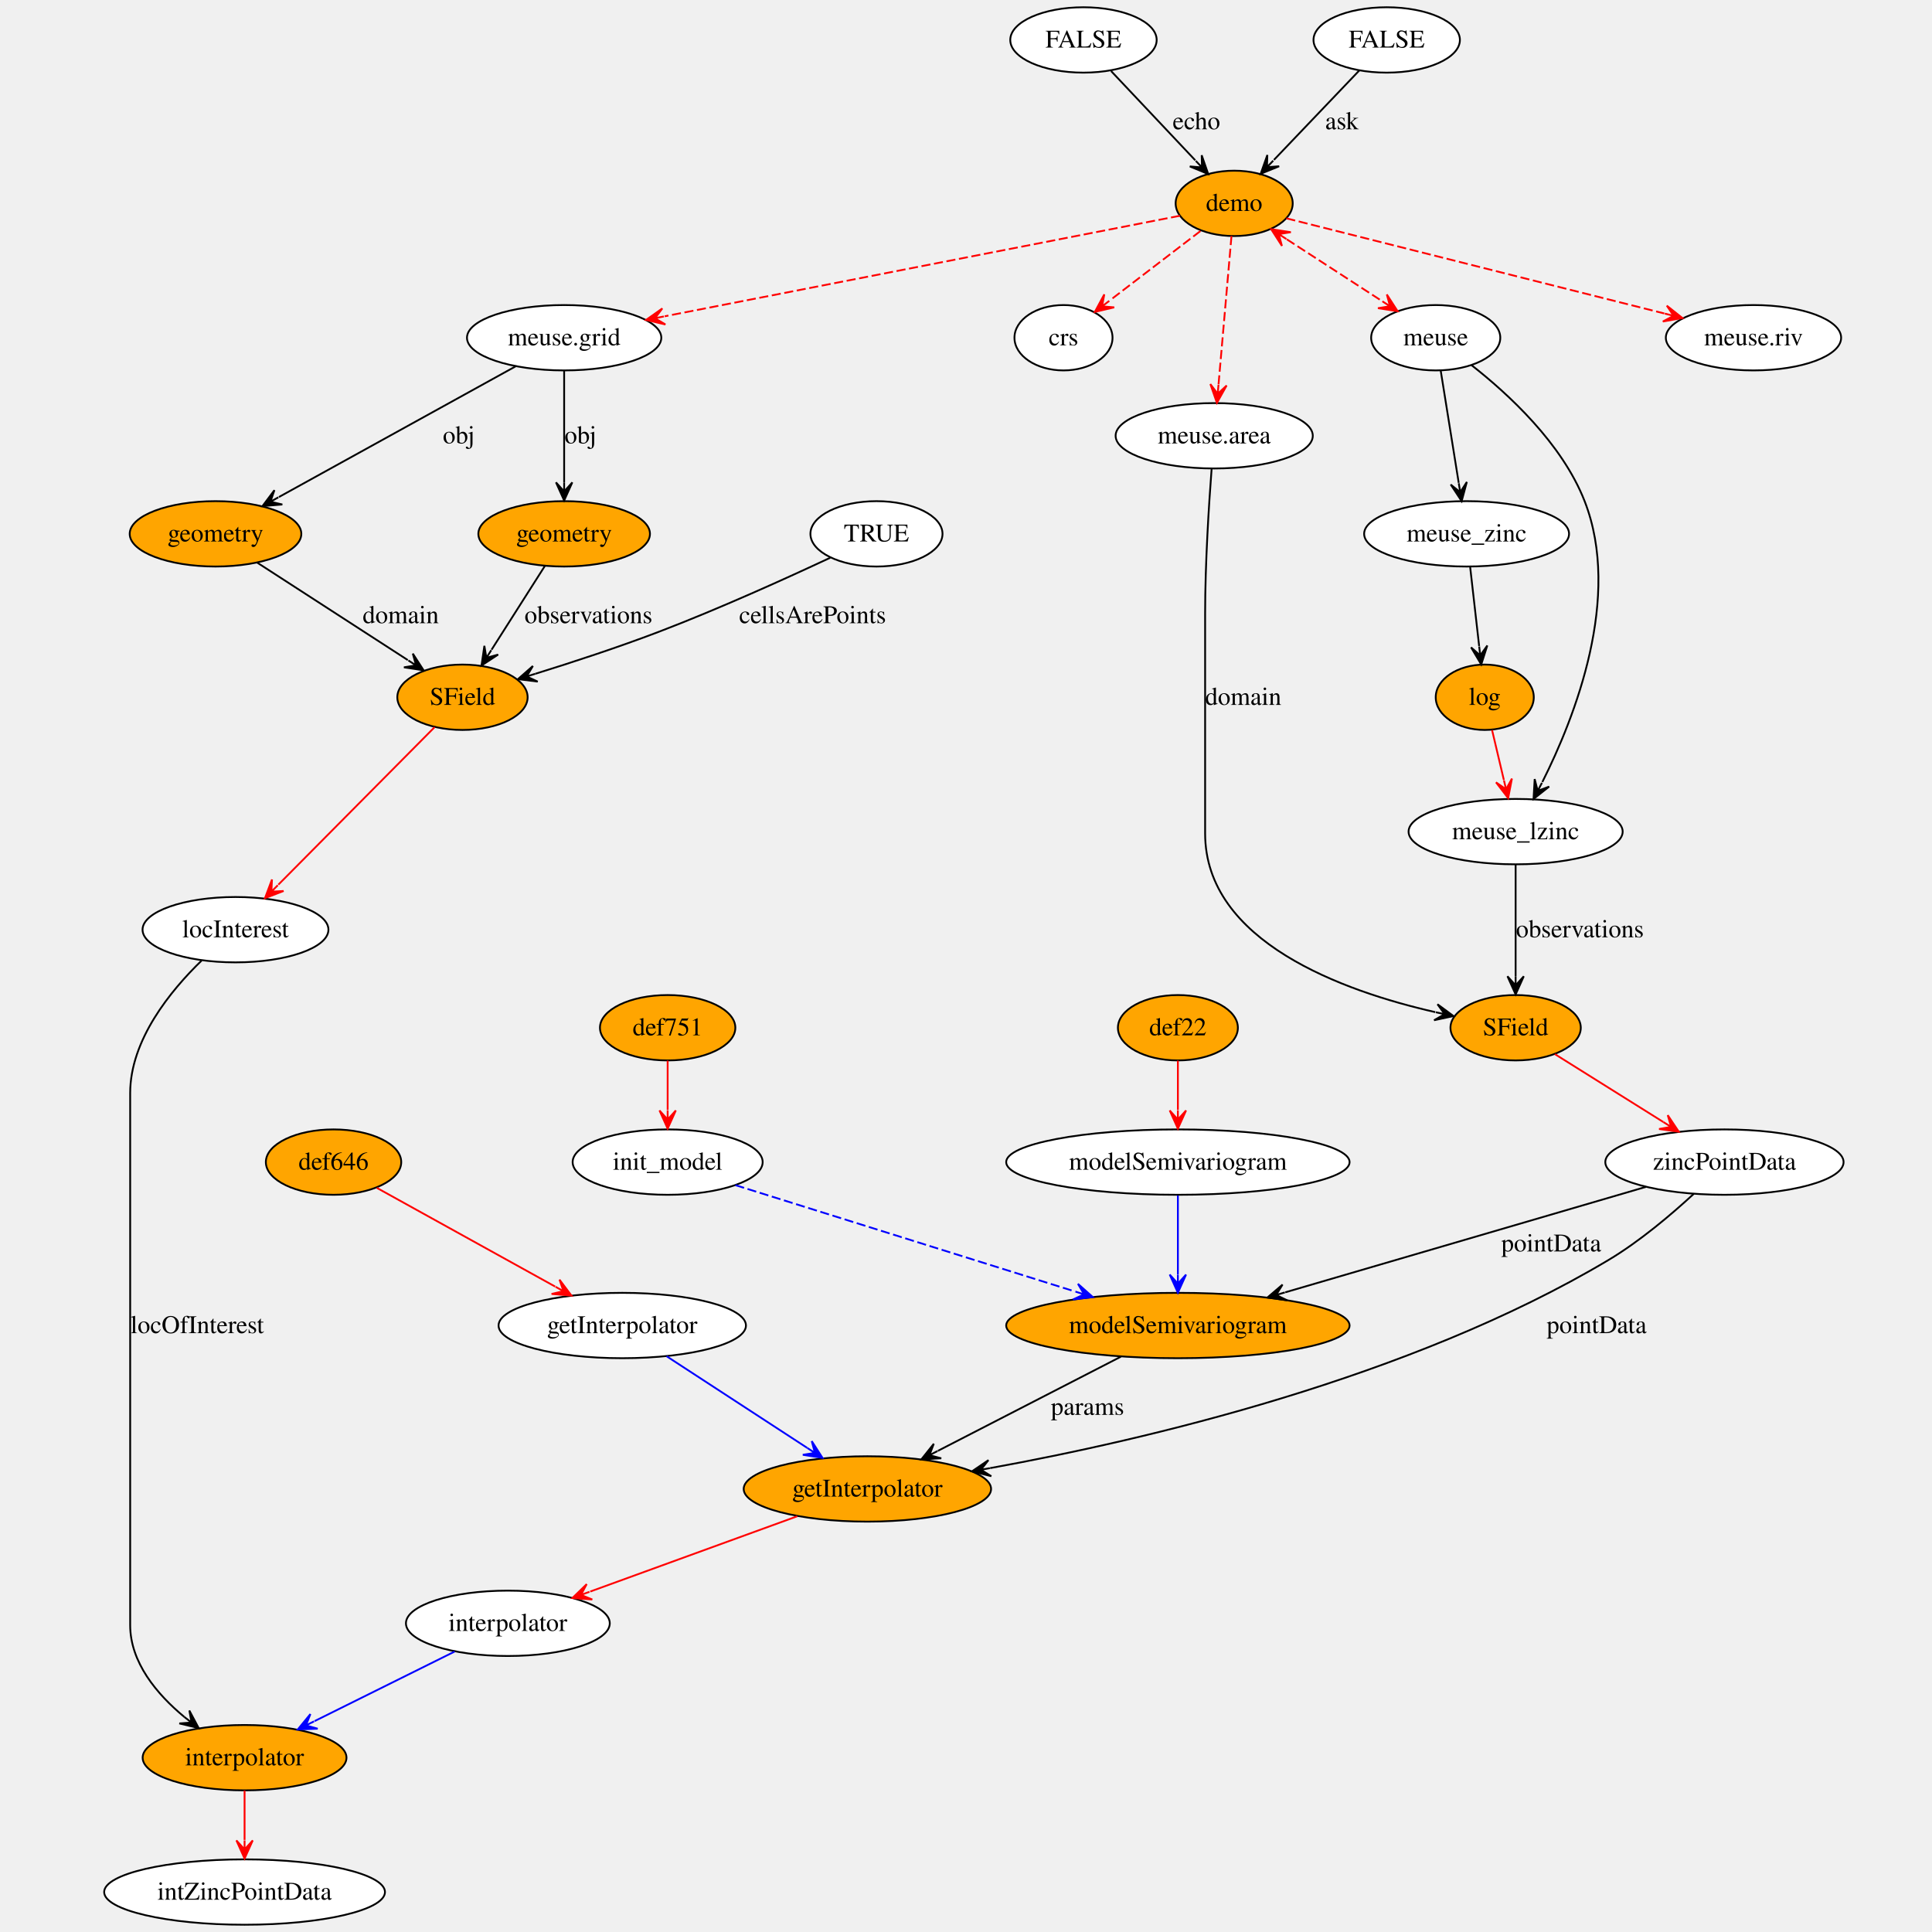
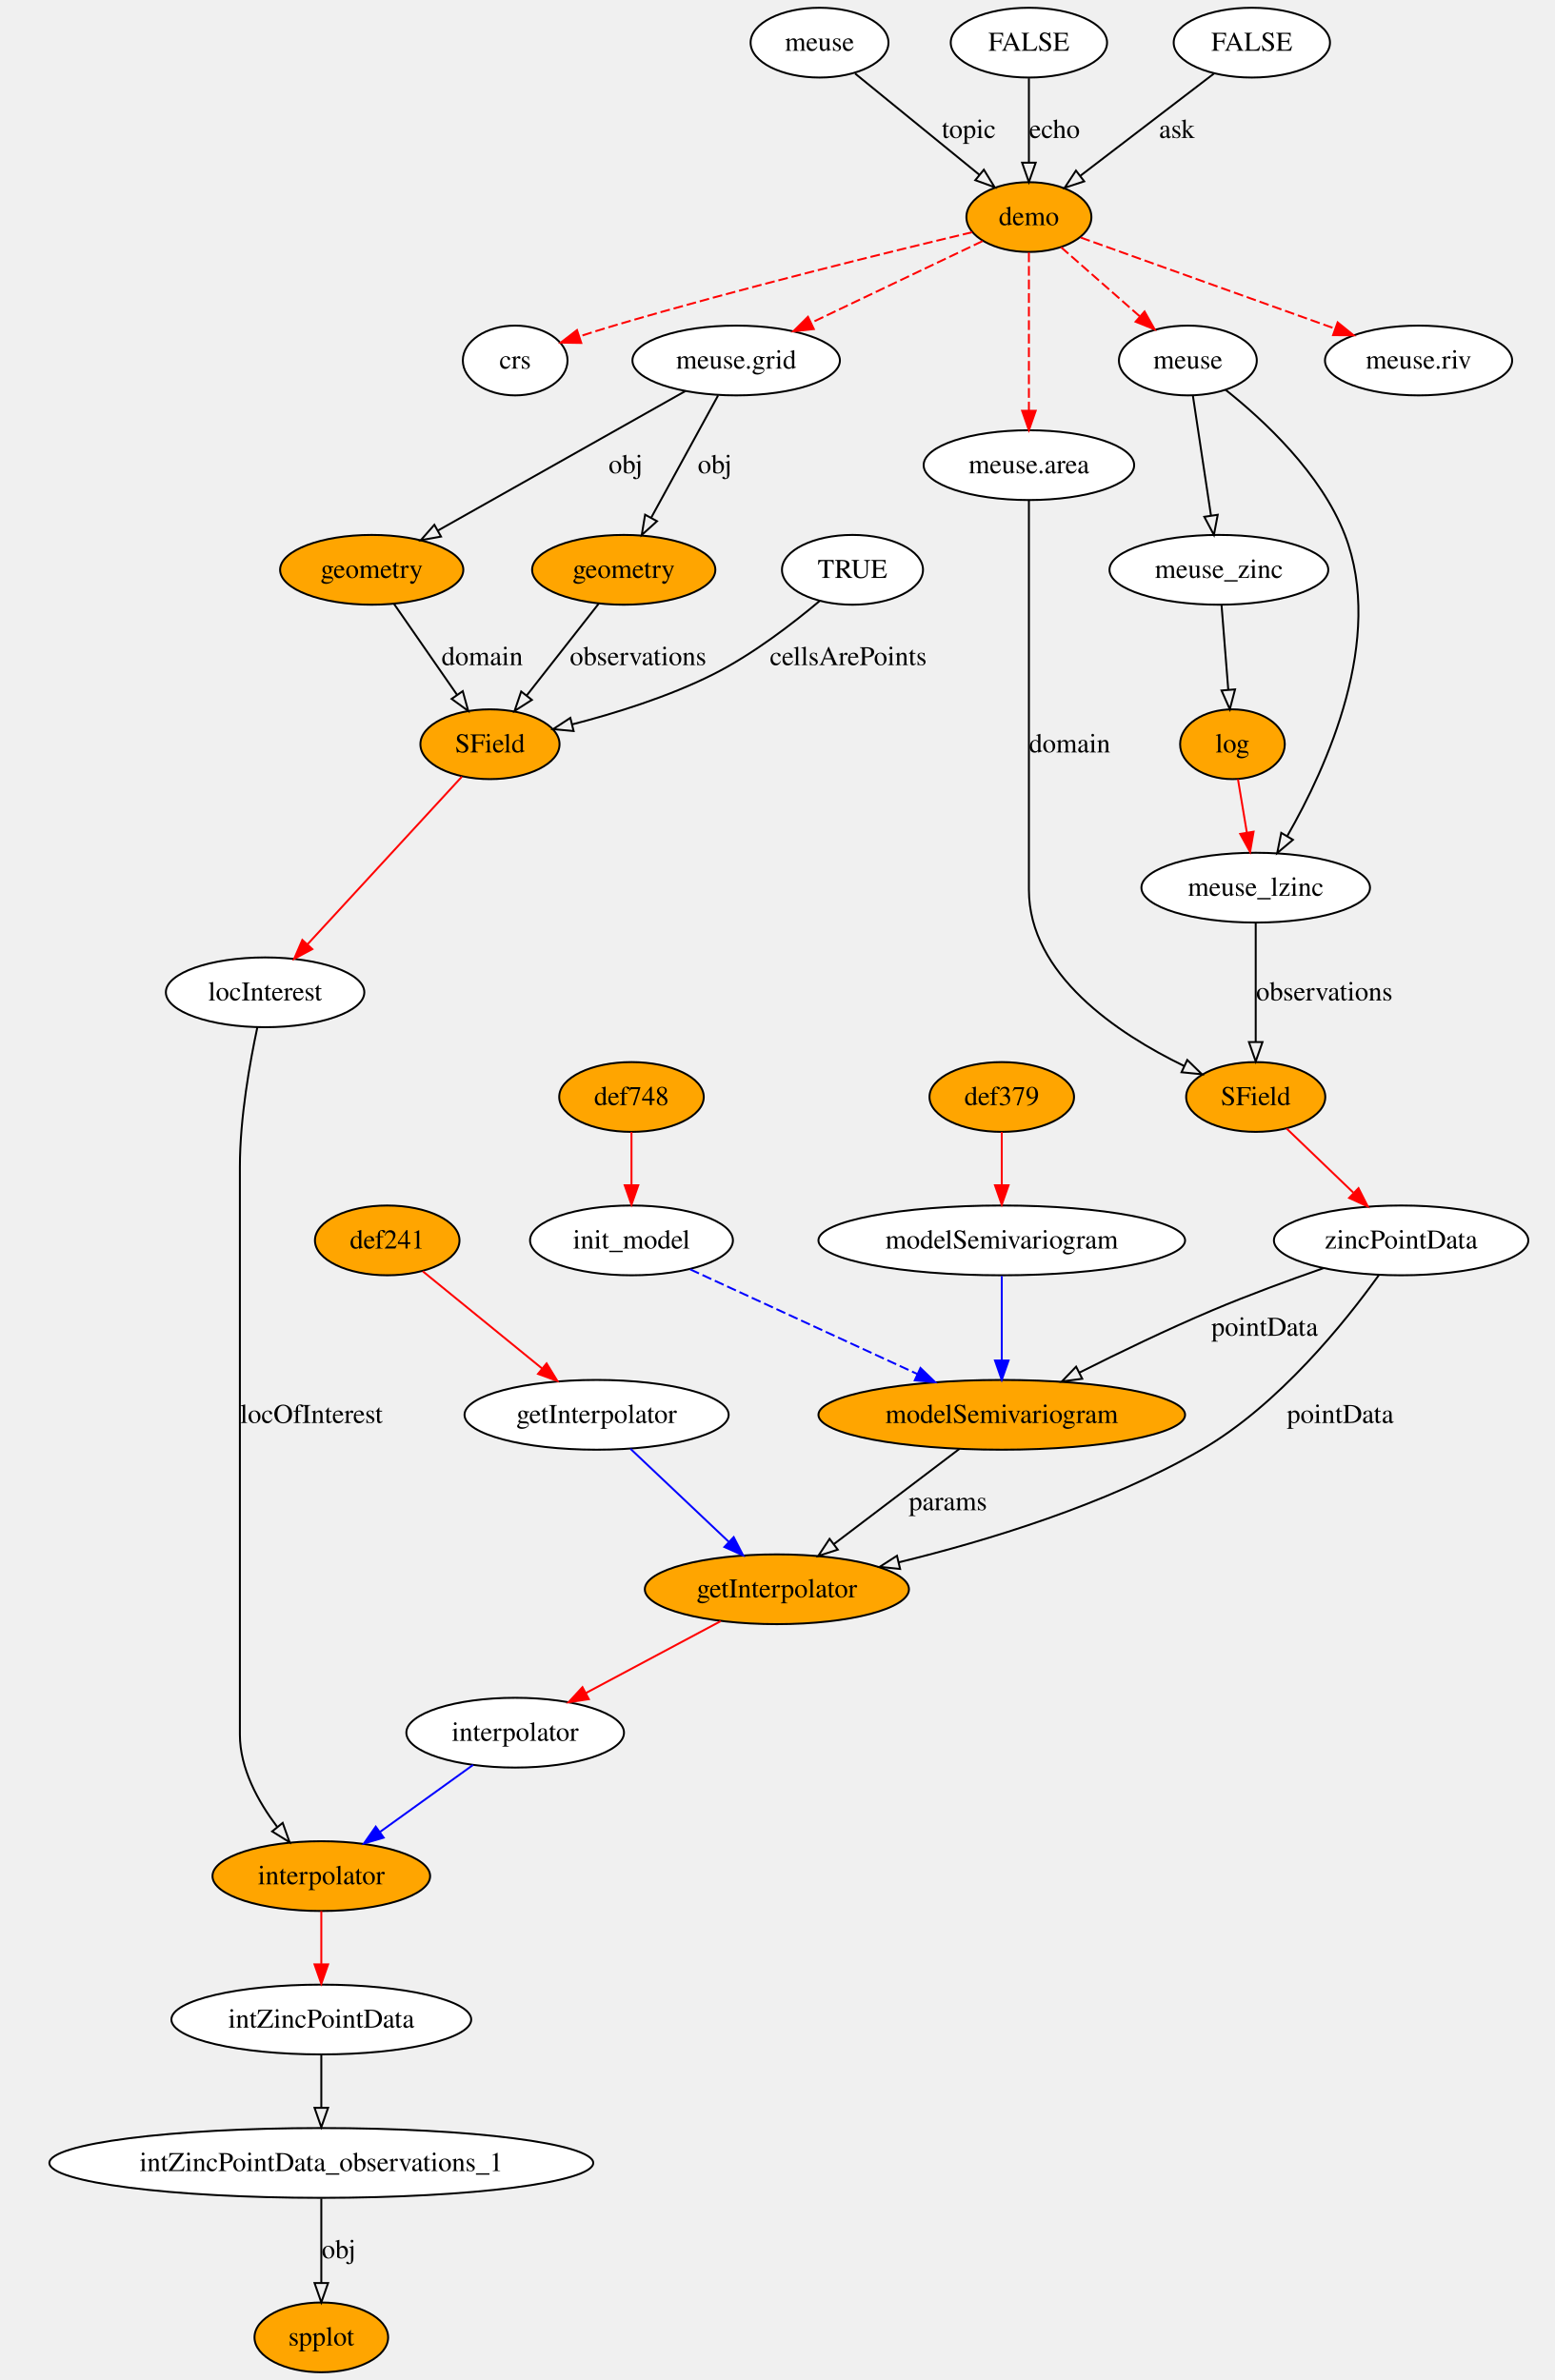
- <svg xmlns="http://www.w3.org/2000/svg" width="503pt" height="503pt" viewBox="0.00 0.00 503.00 503.00">
-   <g id="graph1" class="graph" transform="scale(0.472744 0.472744) rotate(0) translate(4 1060)">
+ <svg xmlns="http://www.w3.org/2000/svg" width="290pt" height="444pt" viewBox="0.00 0.00 290.00 444.44">
+   <g id="graph1" class="graph" transform="scale(0.361924 0.361924) rotate(0) translate(4 1224)">
    <g id="node1" class="node">
-       <ellipse fill="white" stroke="black" cx="363.692" cy="-420" rx="52.327" ry="18" />
-       <text text-anchor="middle" x="363.692" y="-415.8" font-family="Times,serif" font-size="14.00">init_model</text>
+       <ellipse fill="white" stroke="black" cx="321.347" cy="-584" rx="52.327" ry="18" />
+       <text text-anchor="middle" x="321.347" y="-579.8" font-family="Times,serif" font-size="14.00">init_model</text>
+     </g>
+     <g id="node23" class="node">
+       <ellipse fill="orange" stroke="black" cx="512.347" cy="-494" rx="94.566" ry="18" />
+       <text text-anchor="middle" x="512.347" y="-489.8" font-family="Times,serif" font-size="14.00">modelSemivariogram</text>
+     </g>
+     <g id="edge1" class="edge">
+       <path fill="none" stroke="blue" stroke-dasharray="5,2" d="M351.611,-569.056C383.187,-554.508 432.987,-531.564 468.789,-515.069" />
+       <polygon fill="blue" stroke="blue" points="470.411,-518.175 478.028,-510.812 467.481,-511.817 470.411,-518.175" />
+     </g>
+     <g id="node2" class="node">
+       <ellipse fill="orange" stroke="black" cx="321.347" cy="-658" rx="37.28" ry="18" />
+       <text text-anchor="middle" x="321.347" y="-653.8" font-family="Times,serif" font-size="14.00">def748</text>
+     </g>
+     <g id="edge2" class="edge">
+       <path fill="none" stroke="red" d="M321.347,-639.937C321.347,-631.807 321.347,-621.876 321.347,-612.705" />
+       <polygon fill="red" stroke="red" points="324.847,-612.441 321.347,-602.441 317.847,-612.441 324.847,-612.441" />
+     </g>
+     <g id="node3" class="node">
+       <ellipse fill="white" stroke="black" cx="512.347" cy="-584" rx="94.566" ry="18" />
+       <text text-anchor="middle" x="512.347" y="-579.8" font-family="Times,serif" font-size="14.00">modelSemivariogram</text>
+     </g>
+     <g id="edge3" class="edge">
+       <path fill="none" stroke="blue" d="M512.347,-565.614C512.347,-553.24 512.347,-536.369 512.347,-522.22" />
+       <polygon fill="blue" stroke="blue" points="515.847,-522.05 512.347,-512.05 508.847,-522.05 515.847,-522.05" />
+     </g>
+     <g id="node4" class="node">
+       <ellipse fill="orange" stroke="black" cx="512.347" cy="-658" rx="37.28" ry="18" />
+       <text text-anchor="middle" x="512.347" y="-653.8" font-family="Times,serif" font-size="14.00">def379</text>
+     </g>
+     <g id="edge4" class="edge">
+       <path fill="none" stroke="red" d="M512.347,-639.937C512.347,-631.807 512.347,-621.876 512.347,-612.705" />
+       <polygon fill="red" stroke="red" points="515.847,-612.441 512.347,-602.441 508.847,-612.441 515.847,-612.441" />
+     </g>
+     <g id="node5" class="node">
+       <ellipse fill="white" stroke="black" cx="303.347" cy="-494" rx="68.127" ry="18" />
+       <text text-anchor="middle" x="303.347" y="-489.8" font-family="Times,serif" font-size="14.00">getInterpolator</text>
    </g>
    <g id="node22" class="node">
-       <ellipse fill="orange" stroke="black" cx="644.692" cy="-330" rx="94.566" ry="18" />
-       <text text-anchor="middle" x="644.692" y="-325.8" font-family="Times,serif" font-size="14.00">modelSemivariogram</text>
-     </g>
-     <g id="edge1" class="edge">
-       <path fill="none" stroke="blue" stroke-dasharray="5,2" d="M401.007,-407.314C448.891,-392.319 532.413,-366.162 588.13,-348.713" />
-       <polygon fill="blue" stroke="blue" points="597.852,-345.669 589.654,-352.952 593.081,-347.163 588.309,-348.657 588.309,-348.657 588.309,-348.657 593.081,-347.163 586.964,-344.363 597.852,-345.669 597.852,-345.669" />
-     </g>
-     <g id="node2" class="node">
-       <ellipse fill="orange" stroke="black" cx="363.692" cy="-494" rx="37.28" ry="18" />
-       <text text-anchor="middle" x="363.692" y="-489.8" font-family="Times,serif" font-size="14.00">def751</text>
-     </g>
-     <g id="edge2" class="edge">
-       <path fill="none" stroke="red" d="M363.692,-475.937C363.692,-467.807 363.692,-457.876 363.692,-448.705" />
-       <polygon fill="red" stroke="red" points="363.692,-438.441 368.192,-448.441 363.692,-443.441 363.692,-448.441 363.692,-448.441 363.692,-448.441 363.692,-443.441 359.192,-448.441 363.692,-438.441 363.692,-438.441" />
-     </g>
-     <g id="node3" class="node">
-       <ellipse fill="white" stroke="black" cx="644.692" cy="-420" rx="94.566" ry="18" />
-       <text text-anchor="middle" x="644.692" y="-415.8" font-family="Times,serif" font-size="14.00">modelSemivariogram</text>
-     </g>
-     <g id="edge3" class="edge">
-       <path fill="none" stroke="blue" d="M644.692,-401.614C644.692,-389.24 644.692,-372.369 644.692,-358.22" />
-       <polygon fill="blue" stroke="blue" points="644.692,-348.05 649.192,-358.05 644.692,-353.05 644.692,-358.05 644.692,-358.05 644.692,-358.05 644.692,-353.05 640.192,-358.05 644.692,-348.05 644.692,-348.05" />
-     </g>
-     <g id="node4" class="node">
-       <ellipse fill="orange" stroke="black" cx="644.692" cy="-494" rx="33.035" ry="18" />
-       <text text-anchor="middle" x="644.692" y="-489.8" font-family="Times,serif" font-size="14.00">def22</text>
-     </g>
-     <g id="edge4" class="edge">
-       <path fill="none" stroke="red" d="M644.692,-475.937C644.692,-467.807 644.692,-457.876 644.692,-448.705" />
-       <polygon fill="red" stroke="red" points="644.692,-438.441 649.192,-448.441 644.692,-443.441 644.692,-448.441 644.692,-448.441 644.692,-448.441 644.692,-443.441 640.192,-448.441 644.692,-438.441 644.692,-438.441" />
-     </g>
-     <g id="node5" class="node">
-       <ellipse fill="white" stroke="black" cx="338.692" cy="-330" rx="68.127" ry="18" />
-       <text text-anchor="middle" x="338.692" y="-325.8" font-family="Times,serif" font-size="14.00">getInterpolator</text>
+       <ellipse fill="orange" stroke="black" cx="396.347" cy="-404" rx="68.127" ry="18" />
+       <text text-anchor="middle" x="396.347" y="-399.8" font-family="Times,serif" font-size="14.00">getInterpolator</text>
+     </g>
+     <g id="edge5" class="edge">
+       <path fill="none" stroke="blue" d="M320.839,-476.448C335.128,-462.927 355.501,-443.65 371.485,-428.525" />
+       <polygon fill="blue" stroke="blue" points="374.075,-430.893 378.933,-421.478 369.263,-425.809 374.075,-430.893" />
+     </g>
+     <g id="node6" class="node">
+       <ellipse fill="orange" stroke="black" cx="195.347" cy="-584" rx="37.28" ry="18" />
+       <text text-anchor="middle" x="195.347" y="-579.8" font-family="Times,serif" font-size="14.00">def241</text>
+     </g>
+     <g id="edge6" class="edge">
+       <path fill="none" stroke="red" d="M213.668,-568.072C230.518,-554.342 255.759,-533.775 275.174,-517.956" />
+       <polygon fill="red" stroke="red" points="277.555,-520.531 283.096,-511.5 273.133,-515.104 277.555,-520.531" />
+     </g>
+     <g id="node7" class="node">
+       <ellipse fill="orange" stroke="black" cx="526.347" cy="-1112" rx="32.239" ry="18" />
+       <text text-anchor="middle" x="526.347" y="-1107.8" font-family="Times,serif" font-size="14.00">demo</text>
+     </g>
+     <g id="node11" class="node">
+       <ellipse fill="white" stroke="black" cx="261.347" cy="-1038" rx="27" ry="18" />
+       <text text-anchor="middle" x="261.347" y="-1033.8" font-family="Times,serif" font-size="14.00">crs</text>
+     </g>
+     <g id="edge7" class="edge">
+       <path fill="none" stroke="red" stroke-dasharray="5,2" d="M497.094,-1104.17C455.718,-1094.36 377.842,-1075.31 312.347,-1056 306.554,-1054.29 300.432,-1052.36 294.517,-1050.43" />
+       <polygon fill="red" stroke="red" points="295.445,-1047.05 284.852,-1047.22 293.237,-1053.69 295.445,-1047.05" />
+     </g>
+     <g id="node12" class="node">
+       <ellipse fill="white" stroke="black" cx="608.347" cy="-1038" rx="35.558" ry="18" />
+       <text text-anchor="middle" x="608.347" y="-1033.8" font-family="Times,serif" font-size="14.00">meuse</text>
+     </g>
+     <g id="edge8" class="edge">
+       <path fill="none" stroke="red" stroke-dasharray="5,2" d="M542.941,-1096.43C554.567,-1086.22 570.31,-1072.4 583.438,-1060.87" />
+       <polygon fill="red" stroke="red" points="586.008,-1063.27 591.213,-1054.04 581.389,-1058.01 586.008,-1063.27" />
+     </g>
+     <g id="node13" class="node">
+       <ellipse fill="white" stroke="black" cx="526.347" cy="-984" rx="54.293" ry="18" />
+       <text text-anchor="middle" x="526.347" y="-979.8" font-family="Times,serif" font-size="14.00">meuse.area</text>
+     </g>
+     <g id="edge9" class="edge">
+       <path fill="none" stroke="red" stroke-dasharray="5,2" d="M526.347,-1093.74C526.347,-1072.73 526.347,-1036.97 526.347,-1012.23" />
+       <polygon fill="red" stroke="red" points="529.847,-1012.05 526.347,-1002.05 522.847,-1012.05 529.847,-1012.05" />
+     </g>
+     <g id="node14" class="node">
+       <ellipse fill="white" stroke="black" cx="375.347" cy="-1038" rx="53.513" ry="18" />
+       <text text-anchor="middle" x="375.347" y="-1033.8" font-family="Times,serif" font-size="14.00">meuse.grid</text>
+     </g>
+     <g id="edge10" class="edge">
+       <path fill="none" stroke="red" stroke-dasharray="5,2" d="M502.42,-1099.59C478.661,-1088.26 441.85,-1070.71 413.951,-1057.41" />
+       <polygon fill="red" stroke="red" points="415.396,-1054.22 404.863,-1053.07 412.383,-1060.54 415.396,-1054.22" />
+     </g>
+     <g id="node15" class="node">
+       <ellipse fill="white" stroke="black" cx="727.347" cy="-1038" rx="48.273" ry="18" />
+       <text text-anchor="middle" x="727.347" y="-1033.8" font-family="Times,serif" font-size="14.00">meuse.riv</text>
+     </g>
+     <g id="edge11" class="edge">
+       <path fill="none" stroke="red" stroke-dasharray="5,2" d="M553.038,-1101.44C586.581,-1089.42 644.57,-1068.65 684.387,-1054.39" />
+       <polygon fill="red" stroke="red" points="685.608,-1057.67 693.842,-1051 683.247,-1051.08 685.608,-1057.67" />
+     </g>
+     <g id="node8" class="node">
+       <ellipse fill="white" stroke="black" cx="418.347" cy="-1202" rx="35.558" ry="18" />
+       <text text-anchor="middle" x="418.347" y="-1197.8" font-family="Times,serif" font-size="14.00">meuse</text>
+     </g>
+     <g id="edge12" class="edge">
+       <path fill="none" stroke="black" d="M436.668,-1186.07C454.256,-1171.74 480.984,-1149.96 500.687,-1133.91" />
+       <polygon fill="none" stroke="black" points="503.113,-1136.45 508.655,-1127.42 498.691,-1131.02 503.113,-1136.45" />
+       <text text-anchor="middle" x="495.345" y="-1152.8" font-family="Times,serif" font-size="14.00">topic</text>
+     </g>
+     <g id="node9" class="node">
+       <ellipse fill="white" stroke="black" cx="526.347" cy="-1202" rx="40.315" ry="18" />
+       <text text-anchor="middle" x="526.347" y="-1197.8" font-family="Times,serif" font-size="14.00">FALSE</text>
+     </g>
+     <g id="edge13" class="edge">
+       <path fill="none" stroke="black" d="M526.347,-1183.61C526.347,-1171.24 526.347,-1154.37 526.347,-1140.22" />
+       <polygon fill="none" stroke="black" points="529.847,-1140.05 526.347,-1130.05 522.847,-1140.05 529.847,-1140.05" />
+       <text text-anchor="middle" x="539.561" y="-1152.8" font-family="Times,serif" font-size="14.00">echo</text>
+     </g>
+     <g id="node10" class="node">
+       <ellipse fill="white" stroke="black" cx="641.347" cy="-1202" rx="40.315" ry="18" />
+       <text text-anchor="middle" x="641.347" y="-1197.8" font-family="Times,serif" font-size="14.00">FALSE</text>
+     </g>
+     <g id="edge14" class="edge">
+       <path fill="none" stroke="black" d="M621.839,-1186.07C602.914,-1171.59 574.052,-1149.51 553.012,-1133.4" />
+       <polygon fill="none" stroke="black" points="554.876,-1130.42 544.808,-1127.13 550.622,-1135.98 554.876,-1130.42" />
+       <text text-anchor="middle" x="602.676" y="-1152.8" font-family="Times,serif" font-size="14.00">ask</text>
+     </g>
+     <g id="node16" class="node">
+       <ellipse fill="white" stroke="black" cx="643.347" cy="-766" rx="58.957" ry="18" />
+       <text text-anchor="middle" x="643.347" y="-761.8" font-family="Times,serif" font-size="14.00">meuse_lzinc</text>
+     </g>
+     <g id="edge15" class="edge">
+       <path fill="none" stroke="black" d="M627.784,-1022.87C647.58,-1007.16 677.058,-979.76 689.347,-948 710.075,-894.428 680.081,-828.316 659.643,-792.68" />
+       <polygon fill="none" stroke="black" points="662.543,-790.708 654.436,-783.887 656.52,-794.275 662.543,-790.708" />
+     </g>
+     <g id="node18" class="node">
+       <ellipse fill="white" stroke="black" cx="624.347" cy="-930" rx="56.43" ry="18" />
+       <text text-anchor="middle" x="624.347" y="-925.8" font-family="Times,serif" font-size="14.00">meuse_zinc</text>
+     </g>
+     <g id="edge16" class="edge">
+       <path fill="none" stroke="black" d="M610.917,-1019.97C613.437,-1003.28 617.316,-977.579 620.259,-958.084" />
+       <polygon fill="none" stroke="black" points="623.751,-958.399 621.783,-947.988 616.829,-957.354 623.751,-958.399" />
+     </g>
+     <g id="node20" class="node">
+       <ellipse fill="orange" stroke="black" cx="643.347" cy="-658" rx="35.886" ry="18" />
+       <text text-anchor="middle" x="643.347" y="-653.8" font-family="Times,serif" font-size="14.00">SField</text>
+     </g>
+     <g id="edge17" class="edge">
+       <path fill="none" stroke="black" d="M526.347,-965.828C526.347,-946.441 526.347,-913.955 526.347,-886 526.347,-886 526.347,-886 526.347,-765 526.347,-721.156 572.028,-690.718 606.302,-674.05" />
+       <polygon fill="none" stroke="black" points="608.03,-677.107 615.619,-669.714 605.076,-670.76 608.03,-677.107" />
+       <text text-anchor="middle" x="547.345" y="-835.8" font-family="Times,serif" font-size="14.00">domain</text>
+     </g>
+     <g id="node26" class="node">
+       <ellipse fill="orange" stroke="black" cx="317.347" cy="-930" rx="47.259" ry="18" />
+       <text text-anchor="middle" x="317.347" y="-925.8" font-family="Times,serif" font-size="14.00">geometry</text>
+     </g>
+     <g id="edge18" class="edge">
+       <path fill="none" stroke="black" d="M366.028,-1019.97C356.727,-1002.97 342.311,-976.624 331.577,-957.007" />
+       <polygon fill="none" stroke="black" points="334.513,-955.081 326.642,-947.988 328.372,-958.441 334.513,-955.081" />
+       <text text-anchor="middle" x="364.292" y="-979.8" font-family="Times,serif" font-size="14.00">obj</text>
+     </g>
+     <g id="node27" class="node">
+       <ellipse fill="orange" stroke="black" cx="187.347" cy="-930" rx="47.259" ry="18" />
+       <text text-anchor="middle" x="187.347" y="-925.8" font-family="Times,serif" font-size="14.00">geometry</text>
+     </g>
+     <g id="edge19" class="edge">
+       <path fill="none" stroke="black" d="M349.206,-1022.26C315.908,-1003.49 258.285,-970.997 221.532,-950.274" />
+       <polygon fill="none" stroke="black" points="223.095,-947.138 212.665,-945.275 219.657,-953.235 223.095,-947.138" />
+       <text text-anchor="middle" x="318.292" y="-979.8" font-family="Times,serif" font-size="14.00">obj</text>
+     </g>
+     <g id="edge20" class="edge">
+       <path fill="none" stroke="black" d="M643.347,-747.969C643.347,-731.378 643.347,-705.883 643.347,-686.431" />
+       <polygon fill="none" stroke="black" points="646.847,-686.341 643.347,-676.341 639.847,-686.341 646.847,-686.341" />
+       <text text-anchor="middle" x="678.727" y="-707.8" font-family="Times,serif" font-size="14.00">observations</text>
+     </g>
+     <g id="node17" class="node">
+       <ellipse fill="orange" stroke="black" cx="631.347" cy="-840" rx="27" ry="18" />
+       <text text-anchor="middle" x="631.347" y="-835.8" font-family="Times,serif" font-size="14.00">log</text>
+     </g>
+     <g id="edge21" class="edge">
+       <path fill="none" stroke="red" d="M634.191,-821.937C635.56,-813.719 637.237,-803.66 638.779,-794.406" />
+       <polygon fill="red" stroke="red" points="642.248,-794.88 640.44,-784.441 635.344,-793.729 642.248,-794.88" />
+     </g>
+     <g id="edge22" class="edge">
+       <path fill="none" stroke="black" d="M625.73,-911.614C626.714,-899.24 628.056,-882.369 629.182,-868.22" />
+       <polygon fill="none" stroke="black" points="632.686,-868.296 629.991,-858.05 625.709,-867.741 632.686,-868.296" />
+     </g>
+     <g id="node19" class="node">
+       <ellipse fill="white" stroke="black" cx="718.347" cy="-584" rx="65.614" ry="18" />
+       <text text-anchor="middle" x="718.347" y="-579.8" font-family="Times,serif" font-size="14.00">zincPointData</text>
+     </g>
+     <g id="edge24" class="edge">
+       <path fill="none" stroke="black" d="M706.84,-566.057C689.736,-542.219 655.295,-499.116 615.347,-476 566.358,-447.652 504.555,-428.941 459.105,-417.879" />
+       <polygon fill="none" stroke="black" points="459.914,-414.474 449.376,-415.567 458.295,-421.285 459.914,-414.474" />
+       <text text-anchor="middle" x="686.951" y="-489.8" font-family="Times,serif" font-size="14.00">pointData</text>
+     </g>
+     <g id="edge23" class="edge">
+       <path fill="none" stroke="black" d="M678.245,-569.652C660.566,-563.489 639.647,-555.813 621.139,-548 597.976,-538.221 572.695,-526.003 552.338,-515.763" />
+       <polygon fill="none" stroke="black" points="553.859,-512.61 543.356,-511.213 550.695,-518.855 553.859,-512.61" />
+       <text text-anchor="middle" x="647.951" y="-534.8" font-family="Times,serif" font-size="14.00">pointData</text>
+     </g>
+     <g id="edge25" class="edge">
+       <path fill="none" stroke="red" d="M659.252,-641.731C669.244,-632.138 682.339,-619.567 693.662,-608.697" />
+       <polygon fill="red" stroke="red" points="696.368,-610.952 701.158,-601.501 691.52,-605.902 696.368,-610.952" />
    </g>
    <g id="node21" class="node">
-       <ellipse fill="orange" stroke="black" cx="473.692" cy="-240" rx="68.127" ry="18" />
-       <text text-anchor="middle" x="473.692" y="-235.8" font-family="Times,serif" font-size="14.00">getInterpolator</text>
-     </g>
-     <g id="edge5" class="edge">
-       <path fill="none" stroke="blue" d="M363.14,-313.064C384.795,-298.948 416.596,-278.218 440.539,-262.611" />
-       <polygon fill="blue" stroke="blue" points="448.971,-257.115 443.051,-266.346 444.782,-259.845 440.593,-262.576 440.593,-262.576 440.593,-262.576 444.782,-259.845 438.136,-258.806 448.971,-257.115 448.971,-257.115" />
-     </g>
-     <g id="node6" class="node">
-       <ellipse fill="orange" stroke="black" cx="179.692" cy="-420" rx="37.28" ry="18" />
-       <text text-anchor="middle" x="179.692" y="-415.8" font-family="Times,serif" font-size="14.00">def646</text>
-     </g>
-     <g id="edge6" class="edge">
-       <path fill="none" stroke="red" d="M203.496,-405.826C229.483,-391.443 271.426,-368.229 301.708,-351.469" />
-       <polygon fill="red" stroke="red" points="310.701,-346.492 304.131,-355.271 306.327,-348.913 301.952,-351.334 301.952,-351.334 301.952,-351.334 306.327,-348.913 299.773,-347.397 310.701,-346.492 310.701,-346.492" />
-     </g>
-     <g id="node7" class="node">
-       <ellipse fill="orange" stroke="black" cx="675.692" cy="-948" rx="32.239" ry="18" />
-       <text text-anchor="middle" x="675.692" y="-943.8" font-family="Times,serif" font-size="14.00">demo</text>
-     </g>
-     <g id="node8" class="node">
-       <ellipse fill="white" stroke="black" cx="786.692" cy="-874" rx="35.558" ry="18" />
-       <text text-anchor="middle" x="786.692" y="-869.8" font-family="Times,serif" font-size="14.00">meuse</text>
-     </g>
-     <g id="edge8" class="edge">
-       <path fill="none" stroke="red" stroke-dasharray="5,2" d="M704.679,-928.198C720.827,-917.723 740.889,-904.71 757.128,-894.177" />
-       <polygon fill="red" stroke="red" points="696.051,-933.794 701.992,-924.577 700.246,-931.073 704.441,-928.352 704.441,-928.352 704.441,-928.352 700.246,-931.073 706.89,-932.127 696.051,-933.794 696.051,-933.794" />
-       <polygon fill="red" stroke="red" points="765.708,-888.611 759.767,-897.829 761.513,-891.332 757.318,-894.053 757.318,-894.053 757.318,-894.053 761.513,-891.332 754.87,-890.278 765.708,-888.611 765.708,-888.611" />
-     </g>
-     <g id="node11" class="node">
-       <ellipse fill="white" stroke="black" cx="581.692" cy="-874" rx="27" ry="18" />
-       <text text-anchor="middle" x="581.692" y="-869.8" font-family="Times,serif" font-size="14.00">crs</text>
-     </g>
-     <g id="edge7" class="edge">
-       <path fill="none" stroke="red" stroke-dasharray="5,2" d="M657.121,-932.775C642.855,-921.848 622.992,-906.634 607.23,-894.561" />
-       <polygon fill="red" stroke="red" points="598.957,-888.224 609.632,-890.733 602.927,-891.265 606.896,-894.305 606.896,-894.305 606.896,-894.305 602.927,-891.265 604.16,-897.878 598.957,-888.224 598.957,-888.224" />
-     </g>
-     <g id="node12" class="node">
-       <ellipse fill="white" stroke="black" cx="664.692" cy="-820" rx="54.293" ry="18" />
-       <text text-anchor="middle" x="664.692" y="-815.8" font-family="Times,serif" font-size="14.00">meuse.area</text>
-     </g>
-     <g id="edge9" class="edge">
-       <path fill="none" stroke="red" stroke-dasharray="5,2" d="M674.209,-930.007C672.38,-909.059 669.249,-873.189 667.08,-848.346" />
-       <polygon fill="red" stroke="red" points="666.187,-838.126 671.54,-847.697 666.622,-843.107 667.057,-848.088 667.057,-848.088 667.057,-848.088 666.622,-843.107 662.574,-848.48 666.187,-838.126 666.187,-838.126" />
-     </g>
-     <g id="node13" class="node">
-       <ellipse fill="white" stroke="black" cx="306.692" cy="-874" rx="53.513" ry="18" />
-       <text text-anchor="middle" x="306.692" y="-869.8" font-family="Times,serif" font-size="14.00">meuse.grid</text>
-     </g>
-     <g id="edge10" class="edge">
-       <path fill="none" stroke="red" stroke-dasharray="5,2" d="M645.808,-941.169C583.986,-929.106 441.225,-901.25 362.066,-885.805" />
-       <polygon fill="red" stroke="red" points="351.802,-883.802 362.478,-881.3 356.709,-884.759 361.616,-885.717 361.616,-885.717 361.616,-885.717 356.709,-884.759 360.755,-890.134 351.802,-883.802 351.802,-883.802" />
-     </g>
-     <g id="node14" class="node">
-       <ellipse fill="white" stroke="black" cx="961.692" cy="-874" rx="48.273" ry="18" />
-       <text text-anchor="middle" x="961.692" y="-869.8" font-family="Times,serif" font-size="14.00">meuse.riv</text>
-     </g>
-     <g id="edge11" class="edge">
-       <path fill="none" stroke="red" stroke-dasharray="5,2" d="M704.425,-939.767C753.166,-927.496 852.591,-902.466 912.561,-887.369" />
-       <polygon fill="red" stroke="red" points="922.555,-884.853 913.956,-891.658 917.707,-886.073 912.858,-887.294 912.858,-887.294 912.858,-887.294 917.707,-886.073 911.759,-882.93 922.555,-884.853 922.555,-884.853" />
-     </g>
-     <g id="node15" class="node">
-       <ellipse fill="white" stroke="black" cx="830.692" cy="-602" rx="58.957" ry="18" />
-       <text text-anchor="middle" x="830.692" y="-597.8" font-family="Times,serif" font-size="14.00">meuse_lzinc</text>
-     </g>
-     <g id="edge12" class="edge">
-       <path fill="none" stroke="black" d="M806.364,-858.927C826.399,-843.259 856.237,-815.901 868.692,-784 889.294,-731.235 863.456,-665.239 845.4,-629.304" />
-       <polygon fill="black" stroke="black" points="840.559,-620.002 849.167,-626.795 842.867,-624.437 845.175,-628.873 845.175,-628.873 845.175,-628.873 842.867,-624.437 841.184,-630.95 840.559,-620.002 840.559,-620.002" />
-     </g>
-     <g id="node17" class="node">
-       <ellipse fill="white" stroke="black" cx="803.692" cy="-766" rx="56.43" ry="18" />
-       <text text-anchor="middle" x="803.692" y="-761.8" font-family="Times,serif" font-size="14.00">meuse_zinc</text>
-     </g>
-     <g id="edge13" class="edge">
-       <path fill="none" stroke="black" d="M789.424,-855.969C792.1,-839.279 796.222,-813.579 799.349,-794.084" />
-       <polygon fill="black" stroke="black" points="800.968,-783.988 803.827,-794.575 800.176,-788.925 799.384,-793.862 799.384,-793.862 799.384,-793.862 800.176,-788.925 794.941,-793.15 800.968,-783.988 800.968,-783.988" />
-     </g>
-     <g id="node9" class="node">
-       <ellipse fill="white" stroke="black" cx="592.692" cy="-1038" rx="40.315" ry="18" />
-       <text text-anchor="middle" x="592.692" y="-1033.8" font-family="Times,serif" font-size="14.00">FALSE</text>
-     </g>
-     <g id="edge14" class="edge">
-       <path fill="none" stroke="black" d="M607.916,-1020.86C620.908,-1007.08 639.737,-987.122 654.253,-971.731" />
-       <polygon fill="black" stroke="black" points="661.398,-964.156 657.81,-974.518 657.967,-967.793 654.536,-971.431 654.536,-971.431 654.536,-971.431 657.967,-967.793 651.262,-968.343 661.398,-964.156 661.398,-964.156" />
-       <text text-anchor="middle" x="654.907" y="-988.8" font-family="Times,serif" font-size="14.00">echo</text>
-     </g>
-     <g id="node10" class="node">
-       <ellipse fill="white" stroke="black" cx="759.692" cy="-1038" rx="40.315" ry="18" />
-       <text text-anchor="middle" x="759.692" y="-1033.8" font-family="Times,serif" font-size="14.00">FALSE</text>
-     </g>
-     <g id="edge15" class="edge">
-       <path fill="none" stroke="black" d="M744.675,-1021.27C731.574,-1007.54 712.4,-987.456 697.59,-971.941" />
-       <polygon fill="black" stroke="black" points="690.298,-964.302 700.458,-968.428 693.751,-967.919 697.203,-971.535 697.203,-971.535 697.203,-971.535 693.751,-967.919 693.948,-974.642 690.298,-964.302 690.298,-964.302" />
-       <text text-anchor="middle" x="735.022" y="-988.8" font-family="Times,serif" font-size="14.00">ask</text>
-     </g>
-     <g id="node19" class="node">
-       <ellipse fill="orange" stroke="black" cx="830.692" cy="-494" rx="35.886" ry="18" />
-       <text text-anchor="middle" x="830.692" y="-489.8" font-family="Times,serif" font-size="14.00">SField</text>
-     </g>
-     <g id="edge16" class="edge">
-       <path fill="none" stroke="black" d="M663.273,-801.842C661.795,-782.468 659.692,-749.992 659.692,-722 659.692,-722 659.692,-722 659.692,-601 659.692,-541.364 735.755,-514.125 786.422,-502.597" />
-       <polygon fill="black" stroke="black" points="796.499,-500.432 787.667,-506.932 791.61,-501.482 786.722,-502.532 786.722,-502.532 786.722,-502.532 791.61,-501.482 785.777,-498.133 796.499,-500.432 796.499,-500.432" />
-       <text text-anchor="middle" x="680.69" y="-671.8" font-family="Times,serif" font-size="14.00">domain</text>
+       <ellipse fill="white" stroke="black" cx="261.347" cy="-330" rx="56.132" ry="18" />
+       <text text-anchor="middle" x="261.347" y="-325.8" font-family="Times,serif" font-size="14.00">interpolator</text>
+     </g>
+     <g id="node30" class="node">
+       <ellipse fill="orange" stroke="black" cx="161.347" cy="-256" rx="56.132" ry="18" />
+       <text text-anchor="middle" x="161.347" y="-251.8" font-family="Times,serif" font-size="14.00">interpolator</text>
+     </g>
+     <g id="edge26" class="edge">
+       <path fill="none" stroke="blue" d="M239.648,-313.377C225.593,-303.257 207.088,-289.934 191.597,-278.78" />
+       <polygon fill="blue" stroke="blue" points="193.509,-275.844 183.348,-272.841 189.419,-281.525 193.509,-275.844" />
+     </g>
+     <g id="edge27" class="edge">
+       <path fill="none" stroke="red" d="M367.386,-387.554C347.049,-376.708 319.692,-362.117 297.859,-350.473" />
+       <polygon fill="red" stroke="red" points="299.348,-347.301 288.877,-345.683 296.054,-353.477 299.348,-347.301" />
+     </g>
+     <g id="edge28" class="edge">
+       <path fill="none" stroke="black" d="M490.528,-476.448C472.267,-462.594 446.038,-442.697 425.895,-427.416" />
+       <polygon fill="none" stroke="black" points="427.758,-424.436 417.676,-421.181 423.527,-430.013 427.758,-424.436" />
+       <text text-anchor="middle" x="484.559" y="-444.8" font-family="Times,serif" font-size="14.00">params</text>
+     </g>
+     <g id="node24" class="node">
+       <ellipse fill="white" stroke="black" cx="132.347" cy="-712" rx="51.187" ry="18" />
+       <text text-anchor="middle" x="132.347" y="-707.8" font-family="Times,serif" font-size="14.00">locInterest</text>
+     </g>
+     <g id="edge29" class="edge">
+       <path fill="none" stroke="black" d="M128.376,-694.046C124.553,-676.218 119.347,-647.297 119.347,-622 119.347,-622 119.347,-622 119.347,-329 119.347,-311.55 128.666,-294.564 138.524,-281.476" />
+       <polygon fill="none" stroke="black" points="141.428,-283.452 144.988,-273.474 135.982,-279.054 141.428,-283.452" />
+       <text text-anchor="middle" x="156.271" y="-489.8" font-family="Times,serif" font-size="14.00">locOfInterest</text>
    </g>
    <g id="node25" class="node">
-       <ellipse fill="orange" stroke="black" cx="306.692" cy="-766" rx="47.259" ry="18" />
-       <text text-anchor="middle" x="306.692" y="-761.8" font-family="Times,serif" font-size="14.00">geometry</text>
-     </g>
-     <g id="edge17" class="edge">
-       <path fill="none" stroke="black" d="M306.692,-855.969C306.692,-839.378 306.692,-813.883 306.692,-794.431" />
-       <polygon fill="black" stroke="black" points="306.692,-784.341 311.192,-794.341 306.692,-789.341 306.692,-794.341 306.692,-794.341 306.692,-794.341 306.692,-789.341 302.192,-794.341 306.692,-784.341 306.692,-784.341" />
-       <text text-anchor="middle" x="315.638" y="-815.8" font-family="Times,serif" font-size="14.00">obj</text>
-     </g>
-     <g id="node26" class="node">
-       <ellipse fill="orange" stroke="black" cx="114.692" cy="-766" rx="47.259" ry="18" />
-       <text text-anchor="middle" x="114.692" y="-761.8" font-family="Times,serif" font-size="14.00">geometry</text>
-     </g>
-     <g id="edge18" class="edge">
-       <path fill="none" stroke="black" d="M279.996,-858.261C245.989,-839.487 187.14,-806.997 149.604,-786.274" />
-       <polygon fill="black" stroke="black" points="140.549,-781.275 151.478,-782.169 144.926,-783.692 149.303,-786.108 149.303,-786.108 149.303,-786.108 144.926,-783.692 147.128,-790.048 140.549,-781.275 140.549,-781.275" />
-       <text text-anchor="middle" x="248.638" y="-815.8" font-family="Times,serif" font-size="14.00">obj</text>
-     </g>
-     <g id="edge19" class="edge">
-       <path fill="none" stroke="black" d="M830.692,-583.969C830.692,-567.378 830.692,-541.883 830.692,-522.431" />
-       <polygon fill="black" stroke="black" points="830.692,-512.341 835.192,-522.341 830.692,-517.341 830.692,-522.341 830.692,-522.341 830.692,-522.341 830.692,-517.341 826.192,-522.341 830.692,-512.341 830.692,-512.341" />
-       <text text-anchor="middle" x="866.072" y="-543.8" font-family="Times,serif" font-size="14.00">observations</text>
-     </g>
-     <g id="node16" class="node">
-       <ellipse fill="orange" stroke="black" cx="813.692" cy="-676" rx="27" ry="18" />
-       <text text-anchor="middle" x="813.692" y="-671.8" font-family="Times,serif" font-size="14.00">log</text>
-     </g>
-     <g id="edge20" class="edge">
-       <path fill="none" stroke="red" d="M817.721,-657.937C819.661,-649.719 822.036,-639.66 824.221,-630.406" />
-       <polygon fill="red" stroke="red" points="826.574,-620.441 828.656,-631.207 825.425,-625.307 824.276,-630.173 824.276,-630.173 824.276,-630.173 825.425,-625.307 819.897,-629.139 826.574,-620.441 826.574,-620.441" />
-     </g>
-     <g id="edge21" class="edge">
-       <path fill="none" stroke="black" d="M805.668,-747.614C807.074,-735.24 808.991,-718.369 810.599,-704.22" />
-       <polygon fill="black" stroke="black" points="811.755,-694.05 815.097,-704.495 811.19,-699.018 810.626,-703.986 810.626,-703.986 810.626,-703.986 811.19,-699.018 806.154,-703.478 811.755,-694.05 811.755,-694.05" />
-     </g>
-     <g id="node18" class="node">
-       <ellipse fill="white" stroke="black" cx="945.692" cy="-420" rx="65.614" ry="18" />
-       <text text-anchor="middle" x="945.692" y="-415.8" font-family="Times,serif" font-size="14.00">zincPointData</text>
-     </g>
-     <g id="edge23" class="edge">
-       <path fill="none" stroke="black" d="M928.866,-402.584C916.557,-391.22 899.043,-376.338 881.692,-366 772.223,-300.772 625.666,-266.766 541.28,-251.473" />
-       <polygon fill="black" stroke="black" points="531.304,-249.7 541.937,-247.02 536.227,-250.575 541.149,-251.45 541.149,-251.45 541.149,-251.45 536.227,-250.575 540.362,-255.881 531.304,-249.7 531.304,-249.7" />
-       <text text-anchor="middle" x="875.296" y="-325.8" font-family="Times,serif" font-size="14.00">pointData</text>
-     </g>
-     <g id="edge22" class="edge">
-       <path fill="none" stroke="black" d="M902.566,-406.392C850.396,-391.139 762.308,-365.386 703.829,-348.289" />
-       <polygon fill="black" stroke="black" points="693.99,-345.412 704.851,-343.899 698.789,-346.816 703.588,-348.219 703.588,-348.219 703.588,-348.219 698.789,-346.816 702.325,-352.538 693.99,-345.412 693.99,-345.412" />
-       <text text-anchor="middle" x="850.296" y="-370.8" font-family="Times,serif" font-size="14.00">pointData</text>
-     </g>
-     <g id="edge24" class="edge">
-       <path fill="none" stroke="red" d="M852.323,-479.457C869.137,-468.93 892.764,-454.138 912.043,-442.067" />
-       <polygon fill="red" stroke="red" points="920.555,-436.738 914.467,-445.859 916.317,-439.391 912.079,-442.045 912.079,-442.045 912.079,-442.045 916.317,-439.391 909.691,-438.231 920.555,-436.738 920.555,-436.738" />
-     </g>
-     <g id="node20" class="node">
-       <ellipse fill="white" stroke="black" cx="275.692" cy="-166" rx="56.132" ry="18" />
-       <text text-anchor="middle" x="275.692" y="-161.8" font-family="Times,serif" font-size="14.00">interpolator</text>
+       <ellipse fill="orange" stroke="black" cx="248.347" cy="-840" rx="35.886" ry="18" />
+       <text text-anchor="middle" x="248.347" y="-835.8" font-family="Times,serif" font-size="14.00">SField</text>
+     </g>
+     <g id="edge30" class="edge">
+       <path fill="none" stroke="red" d="M233.89,-823.297C213.855,-801.535 177.486,-762.03 154.146,-736.679" />
+       <polygon fill="red" stroke="red" points="156.702,-734.287 147.354,-729.301 151.552,-739.028 156.702,-734.287" />
+     </g>
+     <g id="edge31" class="edge">
+       <path fill="none" stroke="black" d="M304.368,-912.448C293.894,-899.089 279.013,-880.11 267.22,-865.07" />
+       <polygon fill="none" stroke="black" points="269.959,-862.89 261.034,-857.181 264.45,-867.21 269.959,-862.89" />
+       <text text-anchor="middle" x="324.727" y="-880.8" font-family="Times,serif" font-size="14.00">observations</text>
+     </g>
+     <g id="edge32" class="edge">
+       <path fill="none" stroke="black" d="M198.82,-912.448C207.995,-899.213 220.993,-880.461 231.372,-865.489" />
+       <polygon fill="none" stroke="black" points="234.31,-867.393 237.131,-857.181 228.557,-863.405 234.31,-867.393" />
+       <text text-anchor="middle" x="244.345" y="-880.8" font-family="Times,serif" font-size="14.00">domain</text>
+     </g>
+     <g id="node28" class="node">
+       <ellipse fill="white" stroke="black" cx="435.347" cy="-930" rx="36.371" ry="18" />
+       <text text-anchor="middle" x="435.347" y="-925.8" font-family="Times,serif" font-size="14.00">TRUE</text>
+     </g>
+     <g id="edge33" class="edge">
+       <path fill="none" stroke="black" d="M418.395,-913.922C404.454,-902.188 383.741,-886.231 363.347,-876 340.458,-864.517 313.09,-856.001 290.795,-850.245" />
+       <polygon fill="none" stroke="black" points="291.492,-846.812 280.943,-847.795 289.803,-853.605 291.492,-846.812" />
+       <text text-anchor="middle" x="433.169" y="-880.8" font-family="Times,serif" font-size="14.00">cellsArePoints</text>
    </g>
    <g id="node29" class="node">
-       <ellipse fill="orange" stroke="black" cx="130.692" cy="-92" rx="56.132" ry="18" />
-       <text text-anchor="middle" x="130.692" y="-87.8" font-family="Times,serif" font-size="14.00">interpolator</text>
-     </g>
-     <g id="edge25" class="edge">
-       <path fill="none" stroke="blue" d="M246.349,-150.43C224.141,-139.402 193.437,-124.156 169.246,-112.144" />
-       <polygon fill="blue" stroke="blue" points="159.992,-107.549 170.95,-107.966 164.47,-109.772 168.948,-111.996 168.948,-111.996 168.948,-111.996 164.47,-109.772 166.947,-116.027 159.992,-107.549 159.992,-107.549" />
-     </g>
-     <g id="edge26" class="edge">
-       <path fill="none" stroke="red" d="M435.046,-224.947C402.37,-213.065 355.51,-196.025 321.061,-183.498" />
-       <polygon fill="red" stroke="red" points="311.247,-179.929 322.183,-179.117 315.946,-181.638 320.645,-183.346 320.645,-183.346 320.645,-183.346 315.946,-181.638 319.107,-187.576 311.247,-179.929 311.247,-179.929" />
-     </g>
-     <g id="edge27" class="edge">
-       <path fill="none" stroke="black" d="M613.328,-312.859C584.93,-298.245 542.996,-276.665 512.497,-260.97" />
-       <polygon fill="black" stroke="black" points="503.426,-256.302 514.377,-256.876 507.872,-258.59 512.318,-260.878 512.318,-260.878 512.318,-260.878 507.872,-258.59 510.259,-264.879 503.426,-256.302 503.426,-256.302" />
-       <text text-anchor="middle" x="594.905" y="-280.8" font-family="Times,serif" font-size="14.00">params</text>
-     </g>
-     <g id="node23" class="node">
-       <ellipse fill="white" stroke="black" cx="125.692" cy="-548" rx="51.187" ry="18" />
-       <text text-anchor="middle" x="125.692" y="-543.8" font-family="Times,serif" font-size="14.00">locInterest</text>
-     </g>
-     <g id="edge28" class="edge">
-       <path fill="none" stroke="black" d="M107.021,-530.98C90.066,-514.555 67.692,-487.324 67.692,-458 67.692,-458 67.692,-458 67.692,-165 67.692,-144.491 82.349,-127.016 97.523,-114.419" />
-       <polygon fill="black" stroke="black" points="105.431,-108.287 100.287,-117.971 101.48,-111.351 97.529,-114.415 97.529,-114.415 97.529,-114.415 101.48,-111.351 94.771,-110.859 105.431,-108.287 105.431,-108.287" />
-       <text text-anchor="middle" x="104.617" y="-325.8" font-family="Times,serif" font-size="14.00">locOfInterest</text>
-     </g>
-     <g id="node24" class="node">
-       <ellipse fill="orange" stroke="black" cx="250.692" cy="-676" rx="35.886" ry="18" />
-       <text text-anchor="middle" x="250.692" y="-671.8" font-family="Times,serif" font-size="14.00">SField</text>
-     </g>
-     <g id="edge29" class="edge">
-       <path fill="none" stroke="red" d="M235.365,-659.55C213.859,-637.872 174.54,-598.238 149.288,-572.784" />
-       <polygon fill="red" stroke="red" points="141.938,-565.375 152.175,-569.305 145.459,-568.925 148.981,-572.475 148.981,-572.475 148.981,-572.475 145.459,-568.925 145.786,-575.644 141.938,-565.375 141.938,-565.375" />
-     </g>
-     <g id="edge30" class="edge">
-       <path fill="none" stroke="black" d="M296.159,-748.448C287.868,-735.419 276.175,-717.044 266.723,-702.191" />
-       <polygon fill="black" stroke="black" points="261.178,-693.478 270.344,-699.499 263.863,-697.696 266.547,-701.915 266.547,-701.915 266.547,-701.915 263.863,-697.696 262.751,-704.33 261.178,-693.478 261.178,-693.478" />
-       <text text-anchor="middle" x="320.072" y="-716.8" font-family="Times,serif" font-size="14.00">observations</text>
-     </g>
-     <g id="edge31" class="edge">
-       <path fill="none" stroke="black" d="M137.763,-750.072C160.576,-735.31 195.602,-712.647 220.592,-696.476" />
-       <polygon fill="black" stroke="black" points="229.304,-690.839 223.353,-700.05 225.107,-693.556 220.909,-696.272 220.909,-696.272 220.909,-696.272 225.107,-693.556 218.464,-692.494 229.304,-690.839 229.304,-690.839" />
-       <text text-anchor="middle" x="216.69" y="-716.8" font-family="Times,serif" font-size="14.00">domain</text>
-     </g>
-     <g id="node27" class="node">
-       <ellipse fill="white" stroke="black" cx="478.692" cy="-766" rx="36.371" ry="18" />
-       <text text-anchor="middle" x="478.692" y="-761.8" font-family="Times,serif" font-size="14.00">TRUE</text>
-     </g>
-     <g id="edge32" class="edge">
-       <path fill="none" stroke="black" d="M453.26,-752.857C429.185,-741.58 391.885,-724.67 358.692,-712 336.538,-703.543 311.353,-695.305 290.88,-688.947" />
-       <polygon fill="black" stroke="black" points="281.241,-685.985 292.122,-684.622 286.021,-687.454 290.8,-688.923 290.8,-688.923 290.8,-688.923 286.021,-687.454 289.478,-693.224 281.241,-685.985 281.241,-685.985" />
-       <text text-anchor="middle" x="443.515" y="-716.8" font-family="Times,serif" font-size="14.00">cellsArePoints</text>
-     </g>
-     <g id="node28" class="node">
-       <ellipse fill="white" stroke="black" cx="130.692" cy="-18" rx="77.327" ry="18" />
-       <text text-anchor="middle" x="130.692" y="-13.8" font-family="Times,serif" font-size="14.00">intZincPointData</text>
-     </g>
-     <g id="edge33" class="edge">
-       <path fill="none" stroke="red" d="M130.692,-73.937C130.692,-65.807 130.692,-55.876 130.692,-46.705" />
-       <polygon fill="red" stroke="red" points="130.692,-36.441 135.192,-46.441 130.692,-41.441 130.692,-46.441 130.692,-46.441 130.692,-46.441 130.692,-41.441 126.192,-46.441 130.692,-36.441 130.692,-36.441" />
+       <ellipse fill="white" stroke="black" cx="161.347" cy="-182" rx="77.327" ry="18" />
+       <text text-anchor="middle" x="161.347" y="-177.8" font-family="Times,serif" font-size="14.00">intZincPointData</text>
+     </g>
+     <g id="node32" class="node">
+       <ellipse fill="white" stroke="black" cx="161.347" cy="-108" rx="140.27" ry="18" />
+       <text text-anchor="middle" x="161.347" y="-103.8" font-family="Times,serif" font-size="14.00">intZincPointData_observations_1</text>
+     </g>
+     <g id="edge34" class="edge">
+       <path fill="none" stroke="black" d="M161.347,-163.937C161.347,-155.807 161.347,-145.876 161.347,-136.705" />
+       <polygon fill="none" stroke="black" points="164.847,-136.441 161.347,-126.441 157.847,-136.441 164.847,-136.441" />
+     </g>
+     <g id="edge35" class="edge">
+       <path fill="none" stroke="red" d="M161.347,-237.937C161.347,-229.807 161.347,-219.876 161.347,-210.705" />
+       <polygon fill="red" stroke="red" points="164.847,-210.441 161.347,-200.441 157.847,-210.441 164.847,-210.441" />
+     </g>
+     <g id="node31" class="node">
+       <ellipse fill="orange" stroke="black" cx="161.347" cy="-18" rx="34.467" ry="18" />
+       <text text-anchor="middle" x="161.347" y="-13.8" font-family="Times,serif" font-size="14.00">spplot</text>
+     </g>
+     <g id="edge36" class="edge">
+       <path fill="none" stroke="black" d="M161.347,-89.614C161.347,-77.24 161.347,-60.369 161.347,-46.22" />
+       <polygon fill="none" stroke="black" points="164.847,-46.05 161.347,-36.05 157.847,-46.05 164.847,-46.05" />
+       <text text-anchor="middle" x="170.292" y="-58.8" font-family="Times,serif" font-size="14.00">obj</text>
    </g>
  </g>
</svg>
